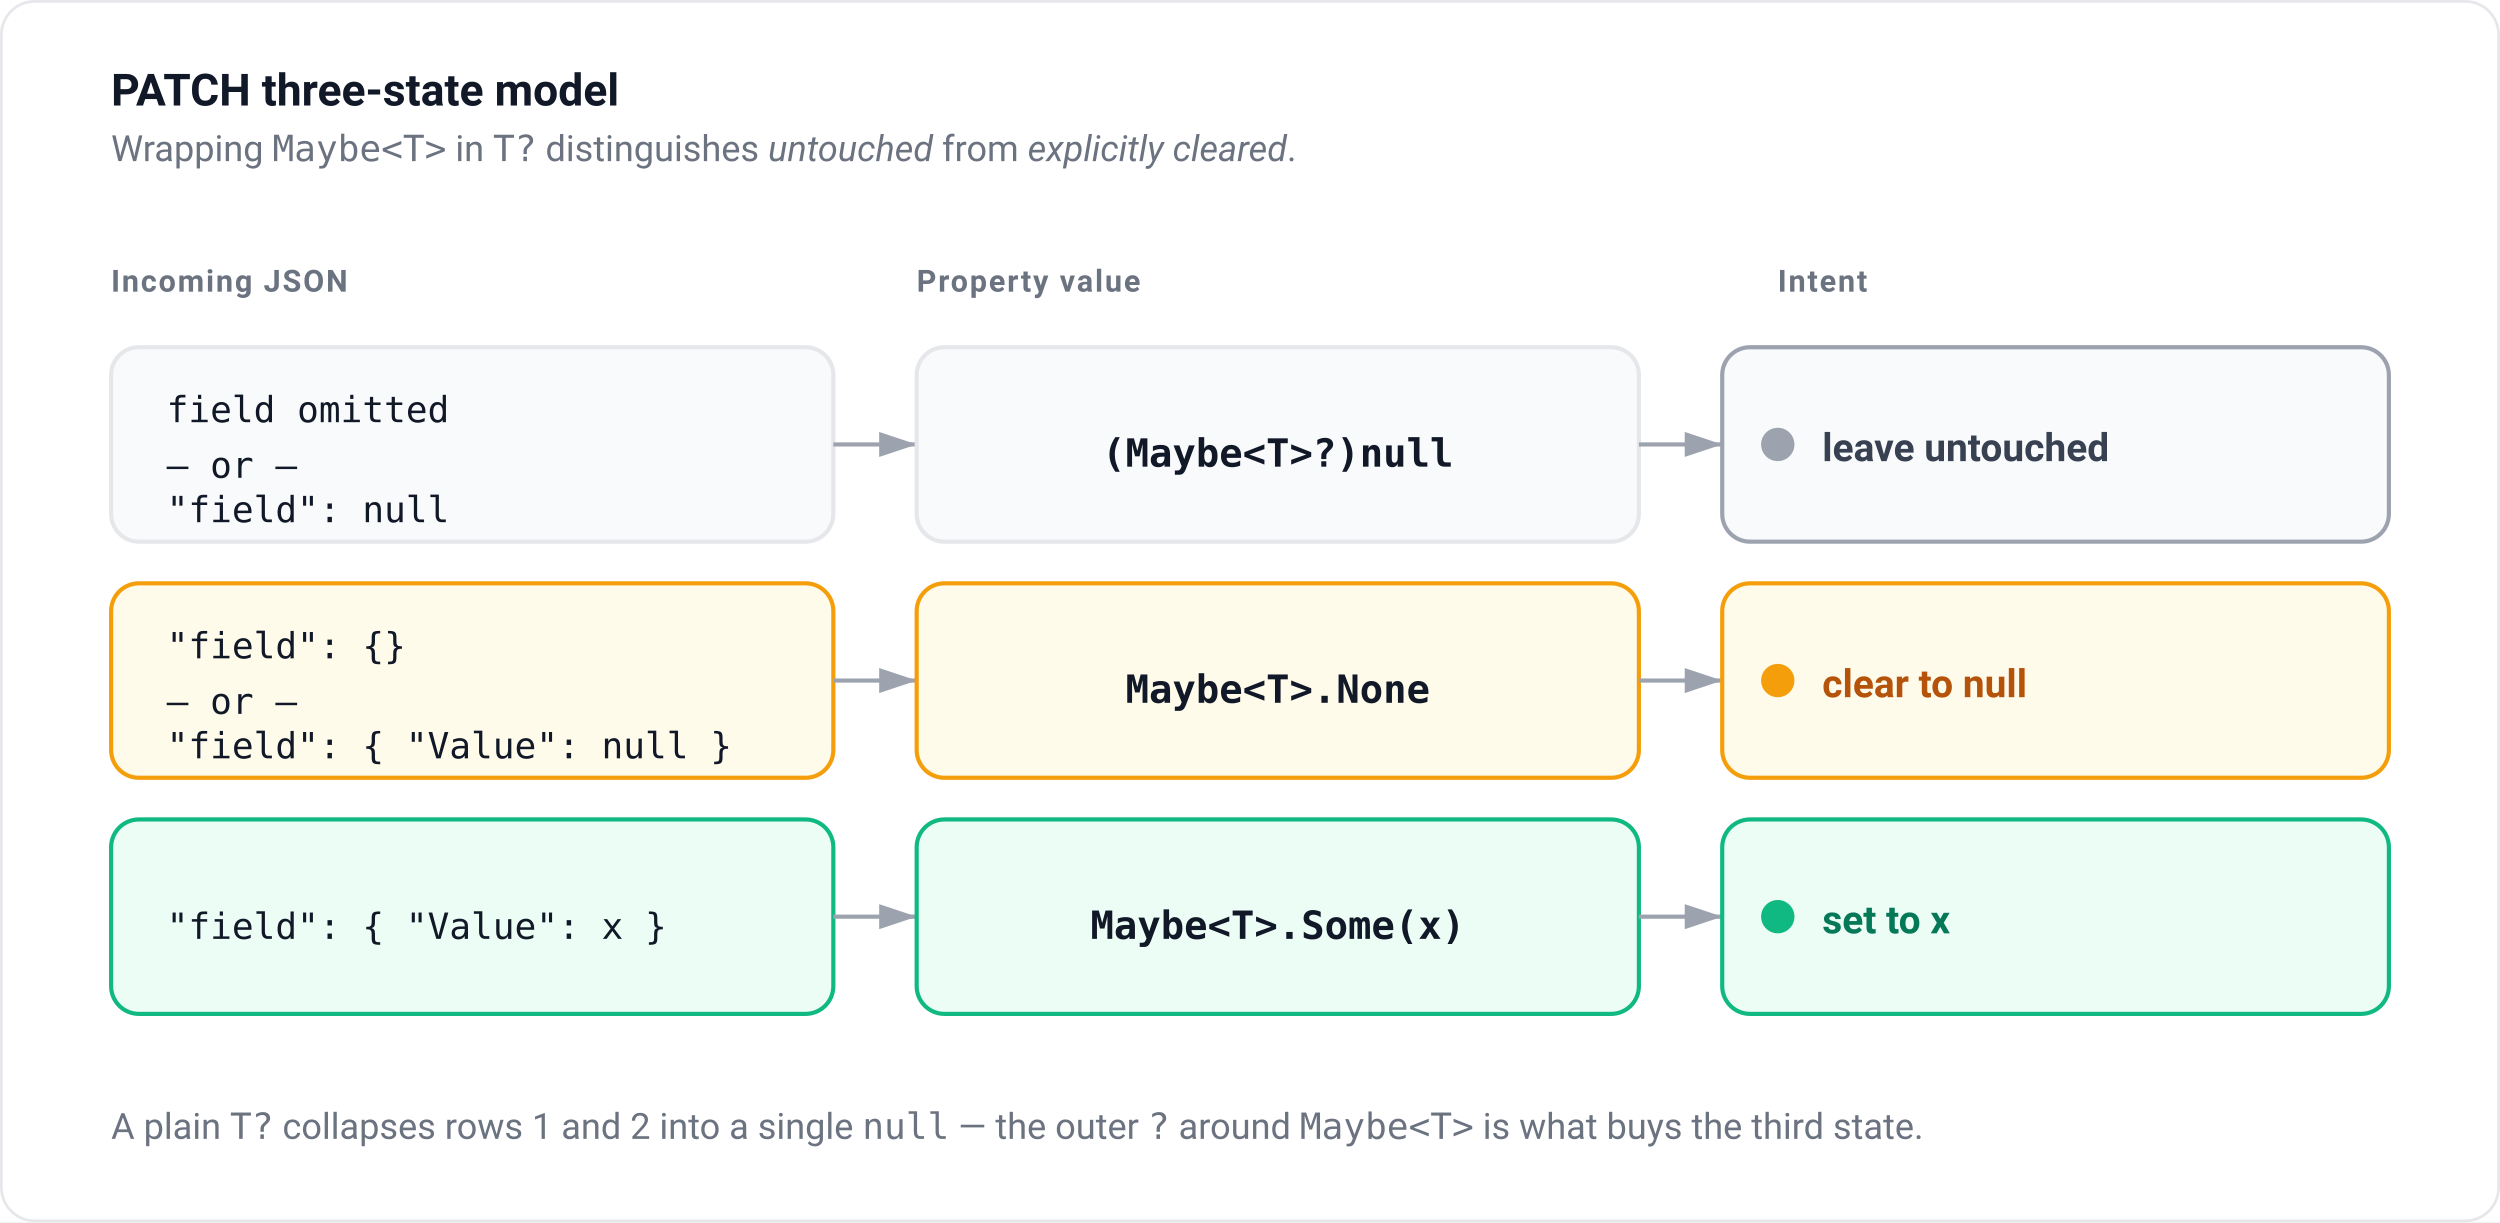
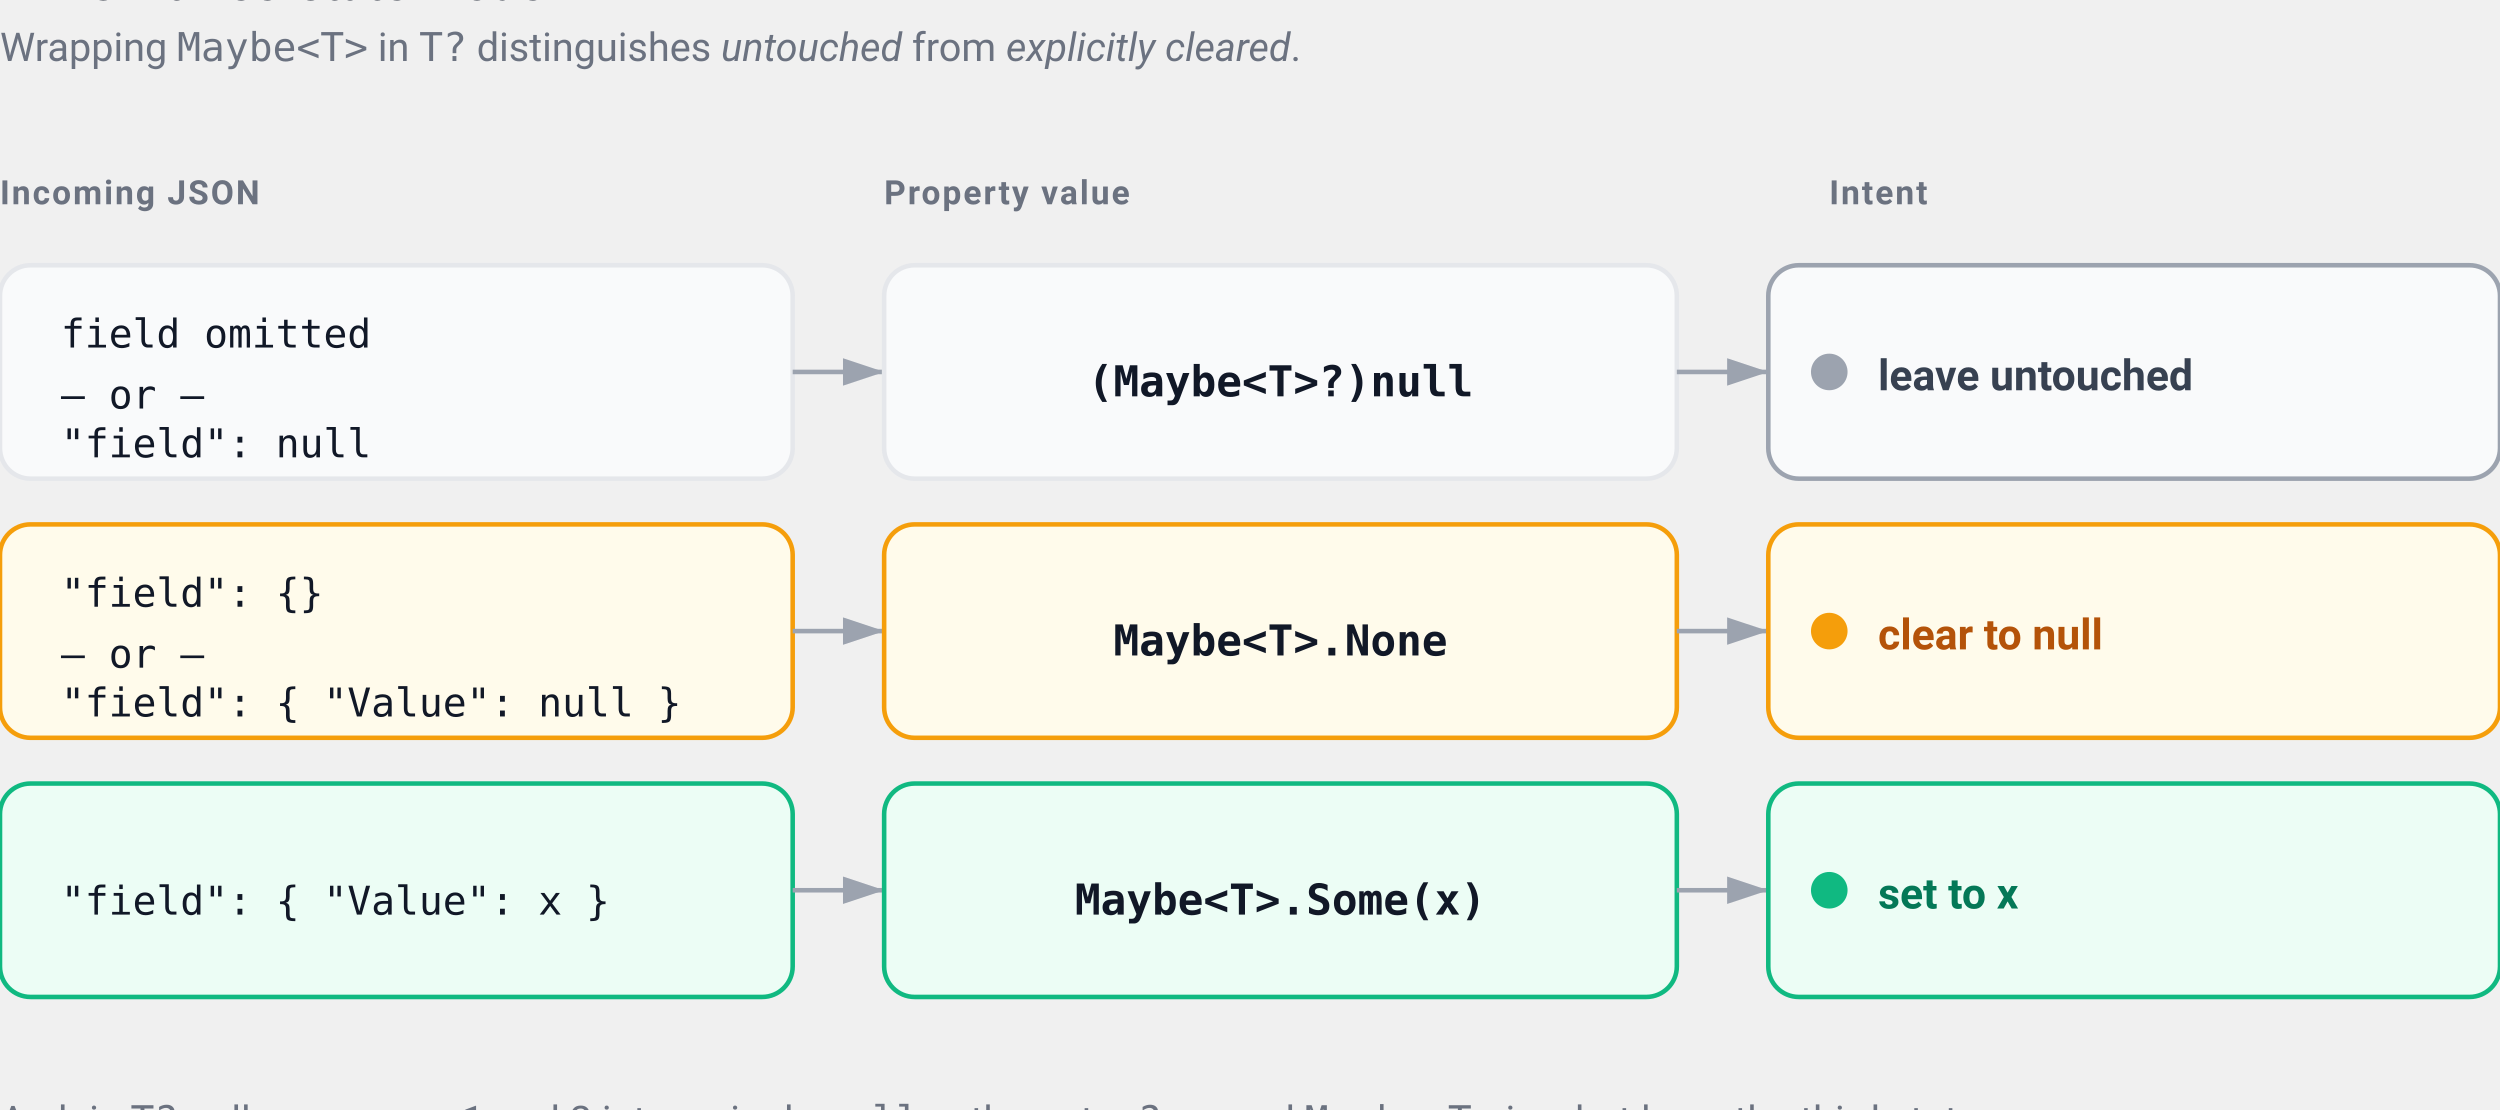
- <svg xmlns="http://www.w3.org/2000/svg" viewBox="0 0 900 440" role="img" aria-label="HTTP PATCH three-state model with Maybe">
+ <svg xmlns="http://www.w3.org/2000/svg" viewBox="40 38 820 364" role="img" aria-label="HTTP PATCH three-state model with Maybe">
  <style>
    .title-text { font: 600 16px -apple-system, BlinkMacSystemFont, 'Segoe UI', Roboto, sans-serif; fill: #111827; }
    .subtitle   { font: 13px -apple-system, BlinkMacSystemFont, 'Segoe UI', Roboto, sans-serif; fill: #6B7280; }
    .col-head   { font: 600 11px -apple-system, BlinkMacSystemFont, 'Segoe UI', Roboto, sans-serif; fill: #6B7280; letter-spacing: 0.06em; text-transform: uppercase; }
    .mono       { font: 13px ui-monospace, SFMono-Regular, 'SF Mono', Menlo, Consolas, monospace; fill: #111827; }
    .mono-lg    { font: 600 14px ui-monospace, SFMono-Regular, 'SF Mono', Menlo, Consolas, monospace; fill: #111827; }
    .intent     { font: 600 14px -apple-system, BlinkMacSystemFont, 'Segoe UI', Roboto, sans-serif; }

-     .canvas-bg     { fill: #FFFFFF; }
-     .canvas-border { fill: none; stroke: #E5E7EB; }

    .gray-bg       { fill: #F9FAFB; }
    .gray-border   { stroke: #E5E7EB; }
    .gray-strong-border { stroke: #9CA3AF; }
    .gray-dot      { fill: #9CA3AF; }
    .gray-text     { fill: #374151; }

    .amber-bg      { fill: #FFFBEB; }
    .amber-border  { stroke: #F59E0B; }
    .amber-dot     { fill: #F59E0B; }
    .amber-text    { fill: #B45309; }

    .green-bg      { fill: #ECFDF5; }
    .green-border  { stroke: #10B981; }
    .green-dot     { fill: #10B981; }
    .green-text    { fill: #047857; }

    :where(.dark) {
-       .canvas-bg     { fill: #0d1117; }
-       .canvas-border { stroke: #30363d; }

      .gray-bg       { fill: #161b22; }
      .gray-border   { stroke: #30363d; }
      .gray-strong-border { stroke: #6e7681; }
      .gray-dot      { fill: #8b949e; }
      .gray-text     { fill: #c9d1d9; }

      .amber-bg      { fill: #2a1f0a; }
      .amber-text    { fill: #FCD34D; }

      .green-bg      { fill: #0a2618; }
      .green-text    { fill: #34D399; }

      .title-text { fill: #e6edf3; }
      .subtitle   { fill: #8b949e; }
      .col-head   { fill: #8b949e; }
      .mono       { fill: #e6edf3; }
      .mono-lg    { fill: #e6edf3; }
    }
  </style>
  <defs>
    <marker id="p3-arrow" markerWidth="10" markerHeight="10" refX="9" refY="3" orient="auto" markerUnits="strokeWidth">
      <path d="M 0,0 L 9,3 L 0,6 z" fill="#9CA3AF" />
    </marker>
  </defs>
-   <rect class="canvas-bg" width="900" height="440" />
-   <rect class="canvas-border" x="0.5" y="0.5" width="899" height="439" rx="12" />
  <text class="title-text" x="40" y="38">PATCH three-state model</text>
  <text class="subtitle" x="40" y="58">Wrapping <tspan font-family="ui-monospace, Menlo, monospace">Maybe&lt;T&gt;</tspan> in <tspan font-family="ui-monospace, Menlo, monospace">T?</tspan> distinguishes <tspan font-style="italic">untouched</tspan> from <tspan font-style="italic">explicitly cleared</tspan>.</text>
  <text class="col-head" x="40" y="105">Incoming JSON</text>
  <text class="col-head" x="330" y="105">Property value</text>
  <text class="col-head" x="640" y="105">Intent</text>
  <rect class="gray-bg gray-border" x="40" y="125" width="260" height="70" rx="10" stroke-width="1.5" />
  <text class="mono" x="60" y="152">field omitted</text>
  <text class="mono" x="60" y="172">— or —</text>
  <text class="mono" x="60" y="188">"field": null</text>
  <line x1="300" y1="160" x2="330" y2="160" stroke="#9CA3AF" stroke-width="1.5" marker-end="url(#p3-arrow)" />
  <rect class="gray-bg gray-border" x="330" y="125" width="260" height="70" rx="10" stroke-width="1.5" />
  <text class="mono-lg" x="460" y="168" text-anchor="middle">(Maybe&lt;T&gt;?)null</text>
  <line x1="590" y1="160" x2="620" y2="160" stroke="#9CA3AF" stroke-width="1.5" marker-end="url(#p3-arrow)" />
  <rect class="gray-bg gray-strong-border" x="620" y="125" width="240" height="70" rx="10" stroke-width="1.5" />
  <circle class="gray-dot" cx="640" cy="160" r="6" />
  <text class="intent gray-text" x="656" y="166">leave untouched</text>
  <rect class="amber-bg amber-border" x="40" y="210" width="260" height="70" rx="10" stroke-width="1.5" />
  <text class="mono" x="60" y="237">"field": {}</text>
  <text class="mono" x="60" y="257">— or —</text>
  <text class="mono" x="60" y="273">"field": { "Value": null }</text>
  <line x1="300" y1="245" x2="330" y2="245" stroke="#9CA3AF" stroke-width="1.5" marker-end="url(#p3-arrow)" />
  <rect class="amber-bg amber-border" x="330" y="210" width="260" height="70" rx="10" stroke-width="1.5" />
  <text class="mono-lg" x="460" y="253" text-anchor="middle">Maybe&lt;T&gt;.None</text>
  <line x1="590" y1="245" x2="620" y2="245" stroke="#9CA3AF" stroke-width="1.5" marker-end="url(#p3-arrow)" />
  <rect class="amber-bg amber-border" x="620" y="210" width="240" height="70" rx="10" stroke-width="1.5" />
  <circle class="amber-dot" cx="640" cy="245" r="6" />
  <text class="intent amber-text" x="656" y="251">clear to null</text>
  <rect class="green-bg green-border" x="40" y="295" width="260" height="70" rx="10" stroke-width="1.5" />
  <text class="mono" x="60" y="338" text-anchor="start">"field": { "Value": x }</text>
  <line x1="300" y1="330" x2="330" y2="330" stroke="#9CA3AF" stroke-width="1.5" marker-end="url(#p3-arrow)" />
  <rect class="green-bg green-border" x="330" y="295" width="260" height="70" rx="10" stroke-width="1.5" />
  <text class="mono-lg" x="460" y="338" text-anchor="middle">Maybe&lt;T&gt;.Some(x)</text>
  <line x1="590" y1="330" x2="620" y2="330" stroke="#9CA3AF" stroke-width="1.5" marker-end="url(#p3-arrow)" />
  <rect class="green-bg green-border" x="620" y="295" width="240" height="70" rx="10" stroke-width="1.5" />
  <circle class="green-dot" cx="640" cy="330" r="6" />
  <text class="intent green-text" x="656" y="336">set to x</text>
  <text class="subtitle" x="40" y="410">A plain <tspan font-family="ui-monospace, Menlo, monospace">T?</tspan> collapses rows 1 and 2 into a single <tspan font-family="ui-monospace, Menlo, monospace">null</tspan> — the outer <tspan font-family="ui-monospace, Menlo, monospace">?</tspan> around <tspan font-family="ui-monospace, Menlo, monospace">Maybe&lt;T&gt;</tspan> is what buys the third state.</text>
</svg>
